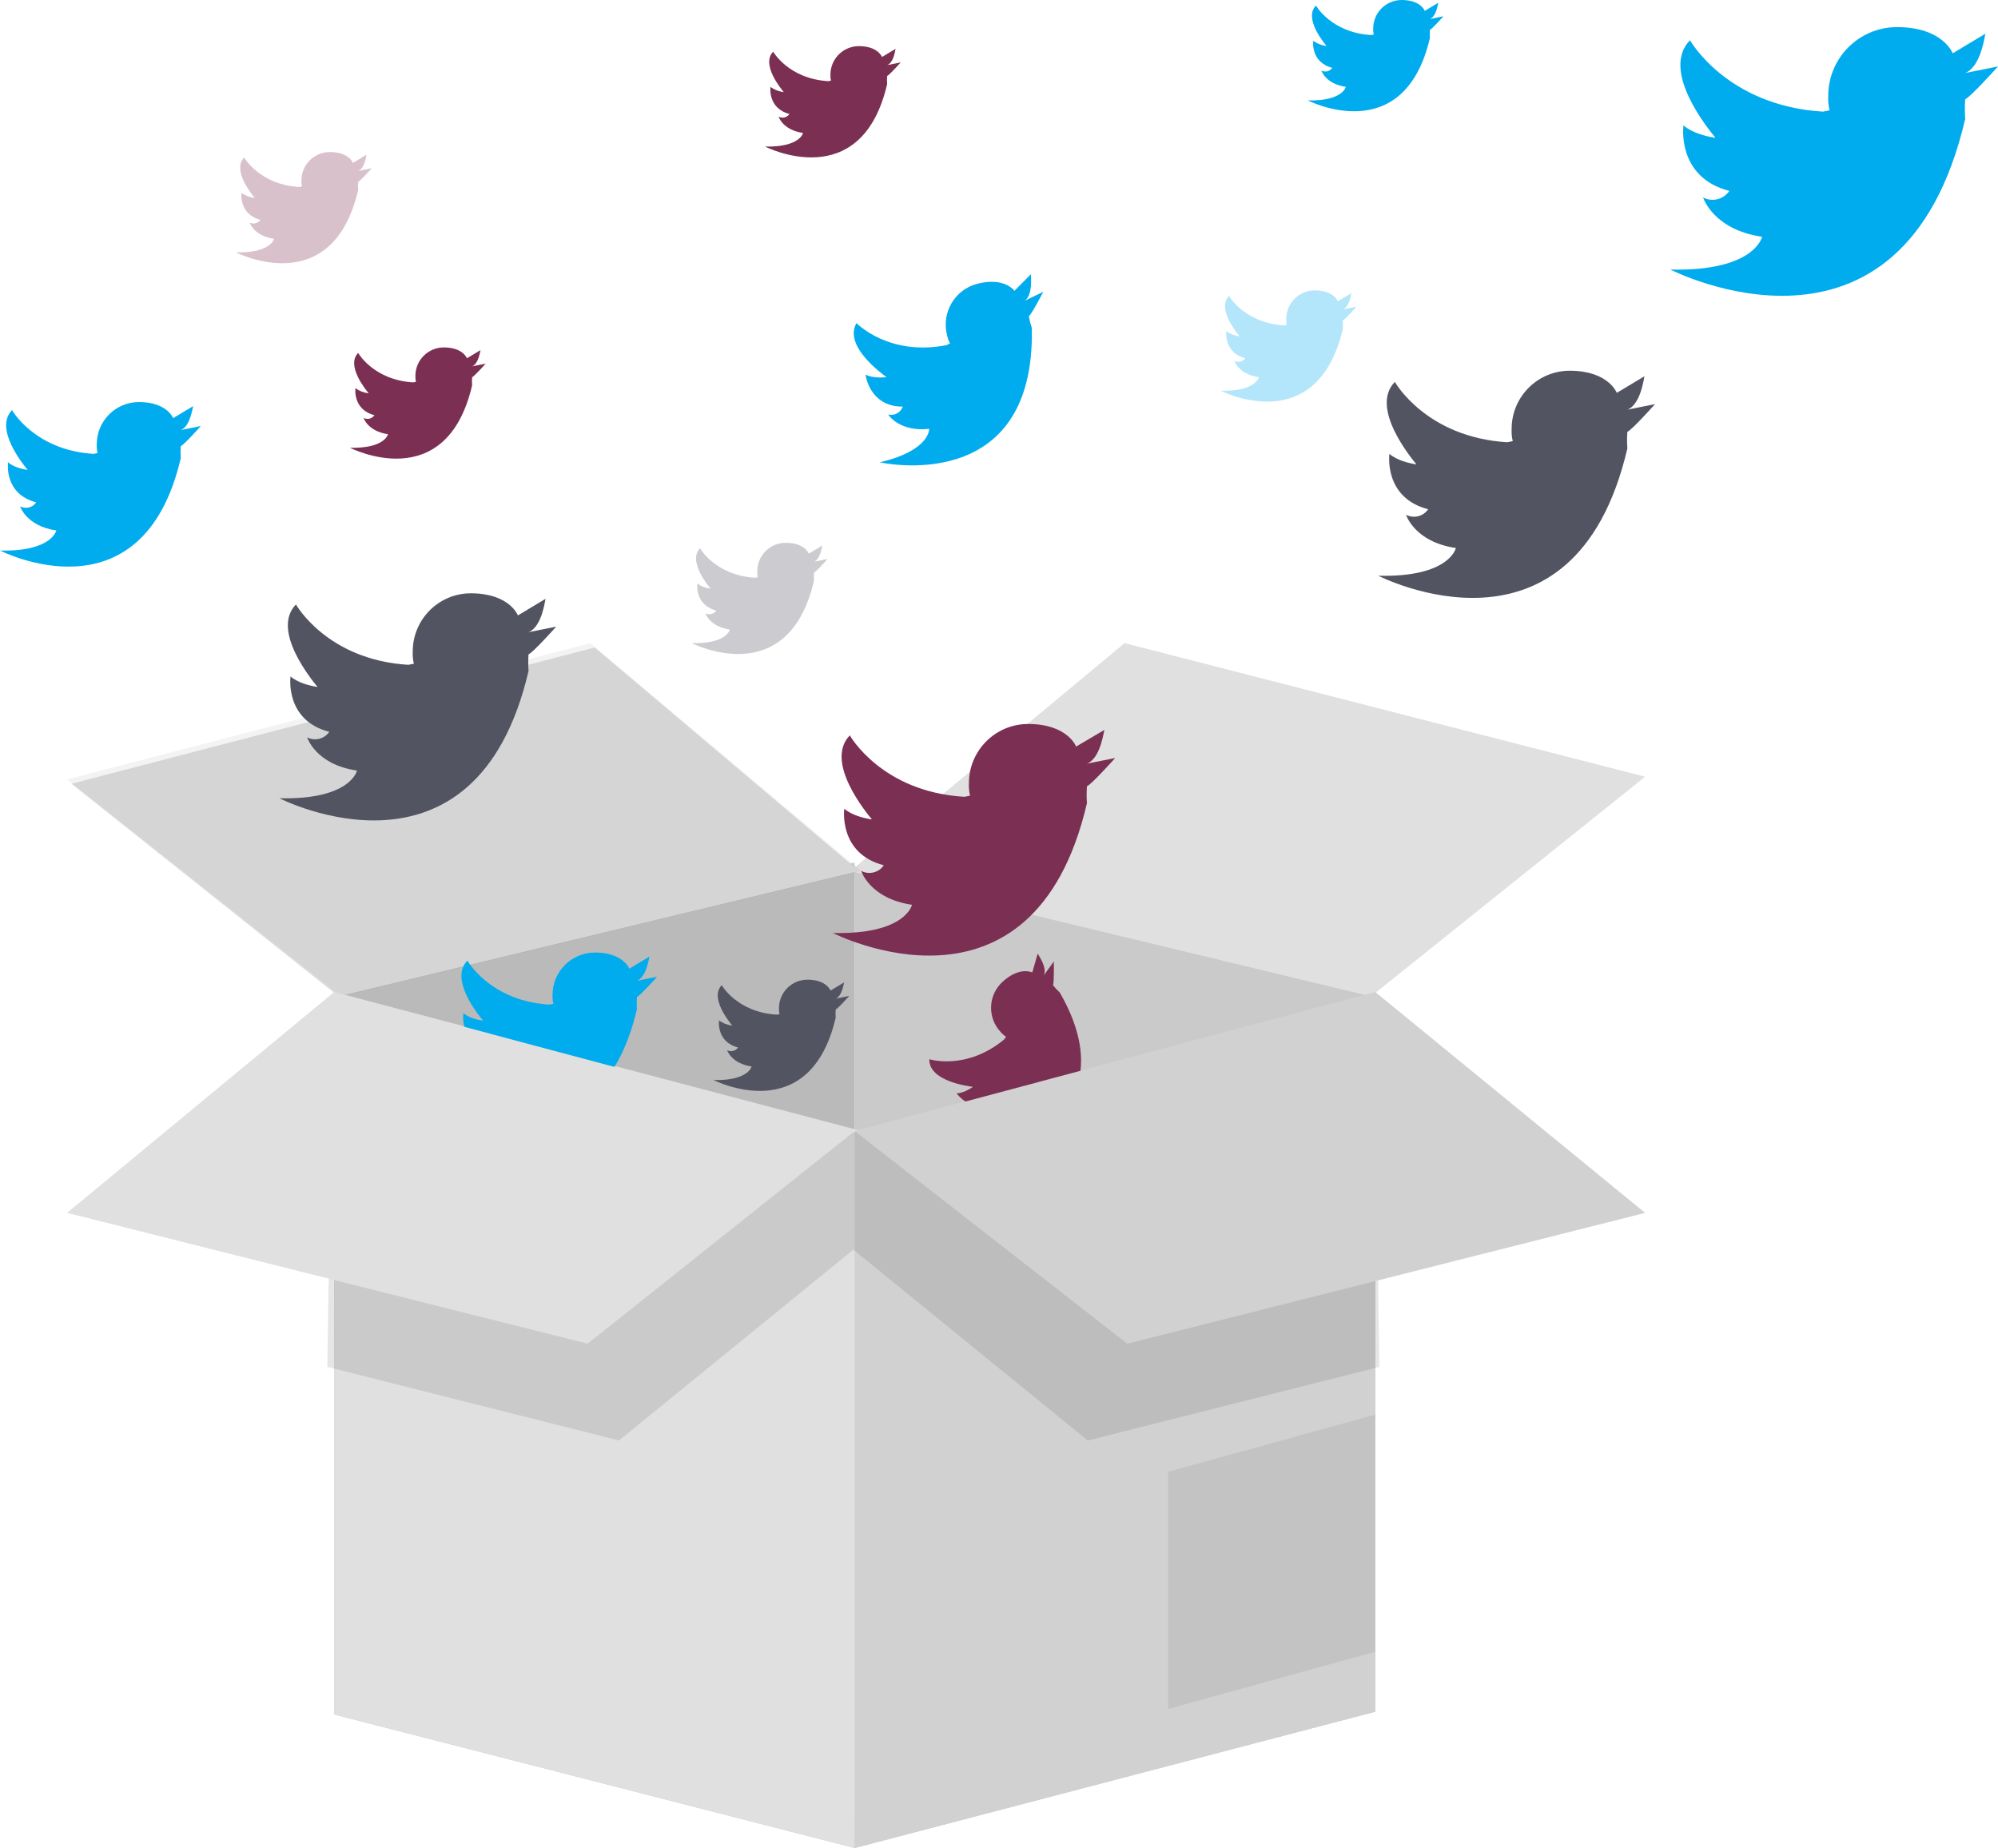
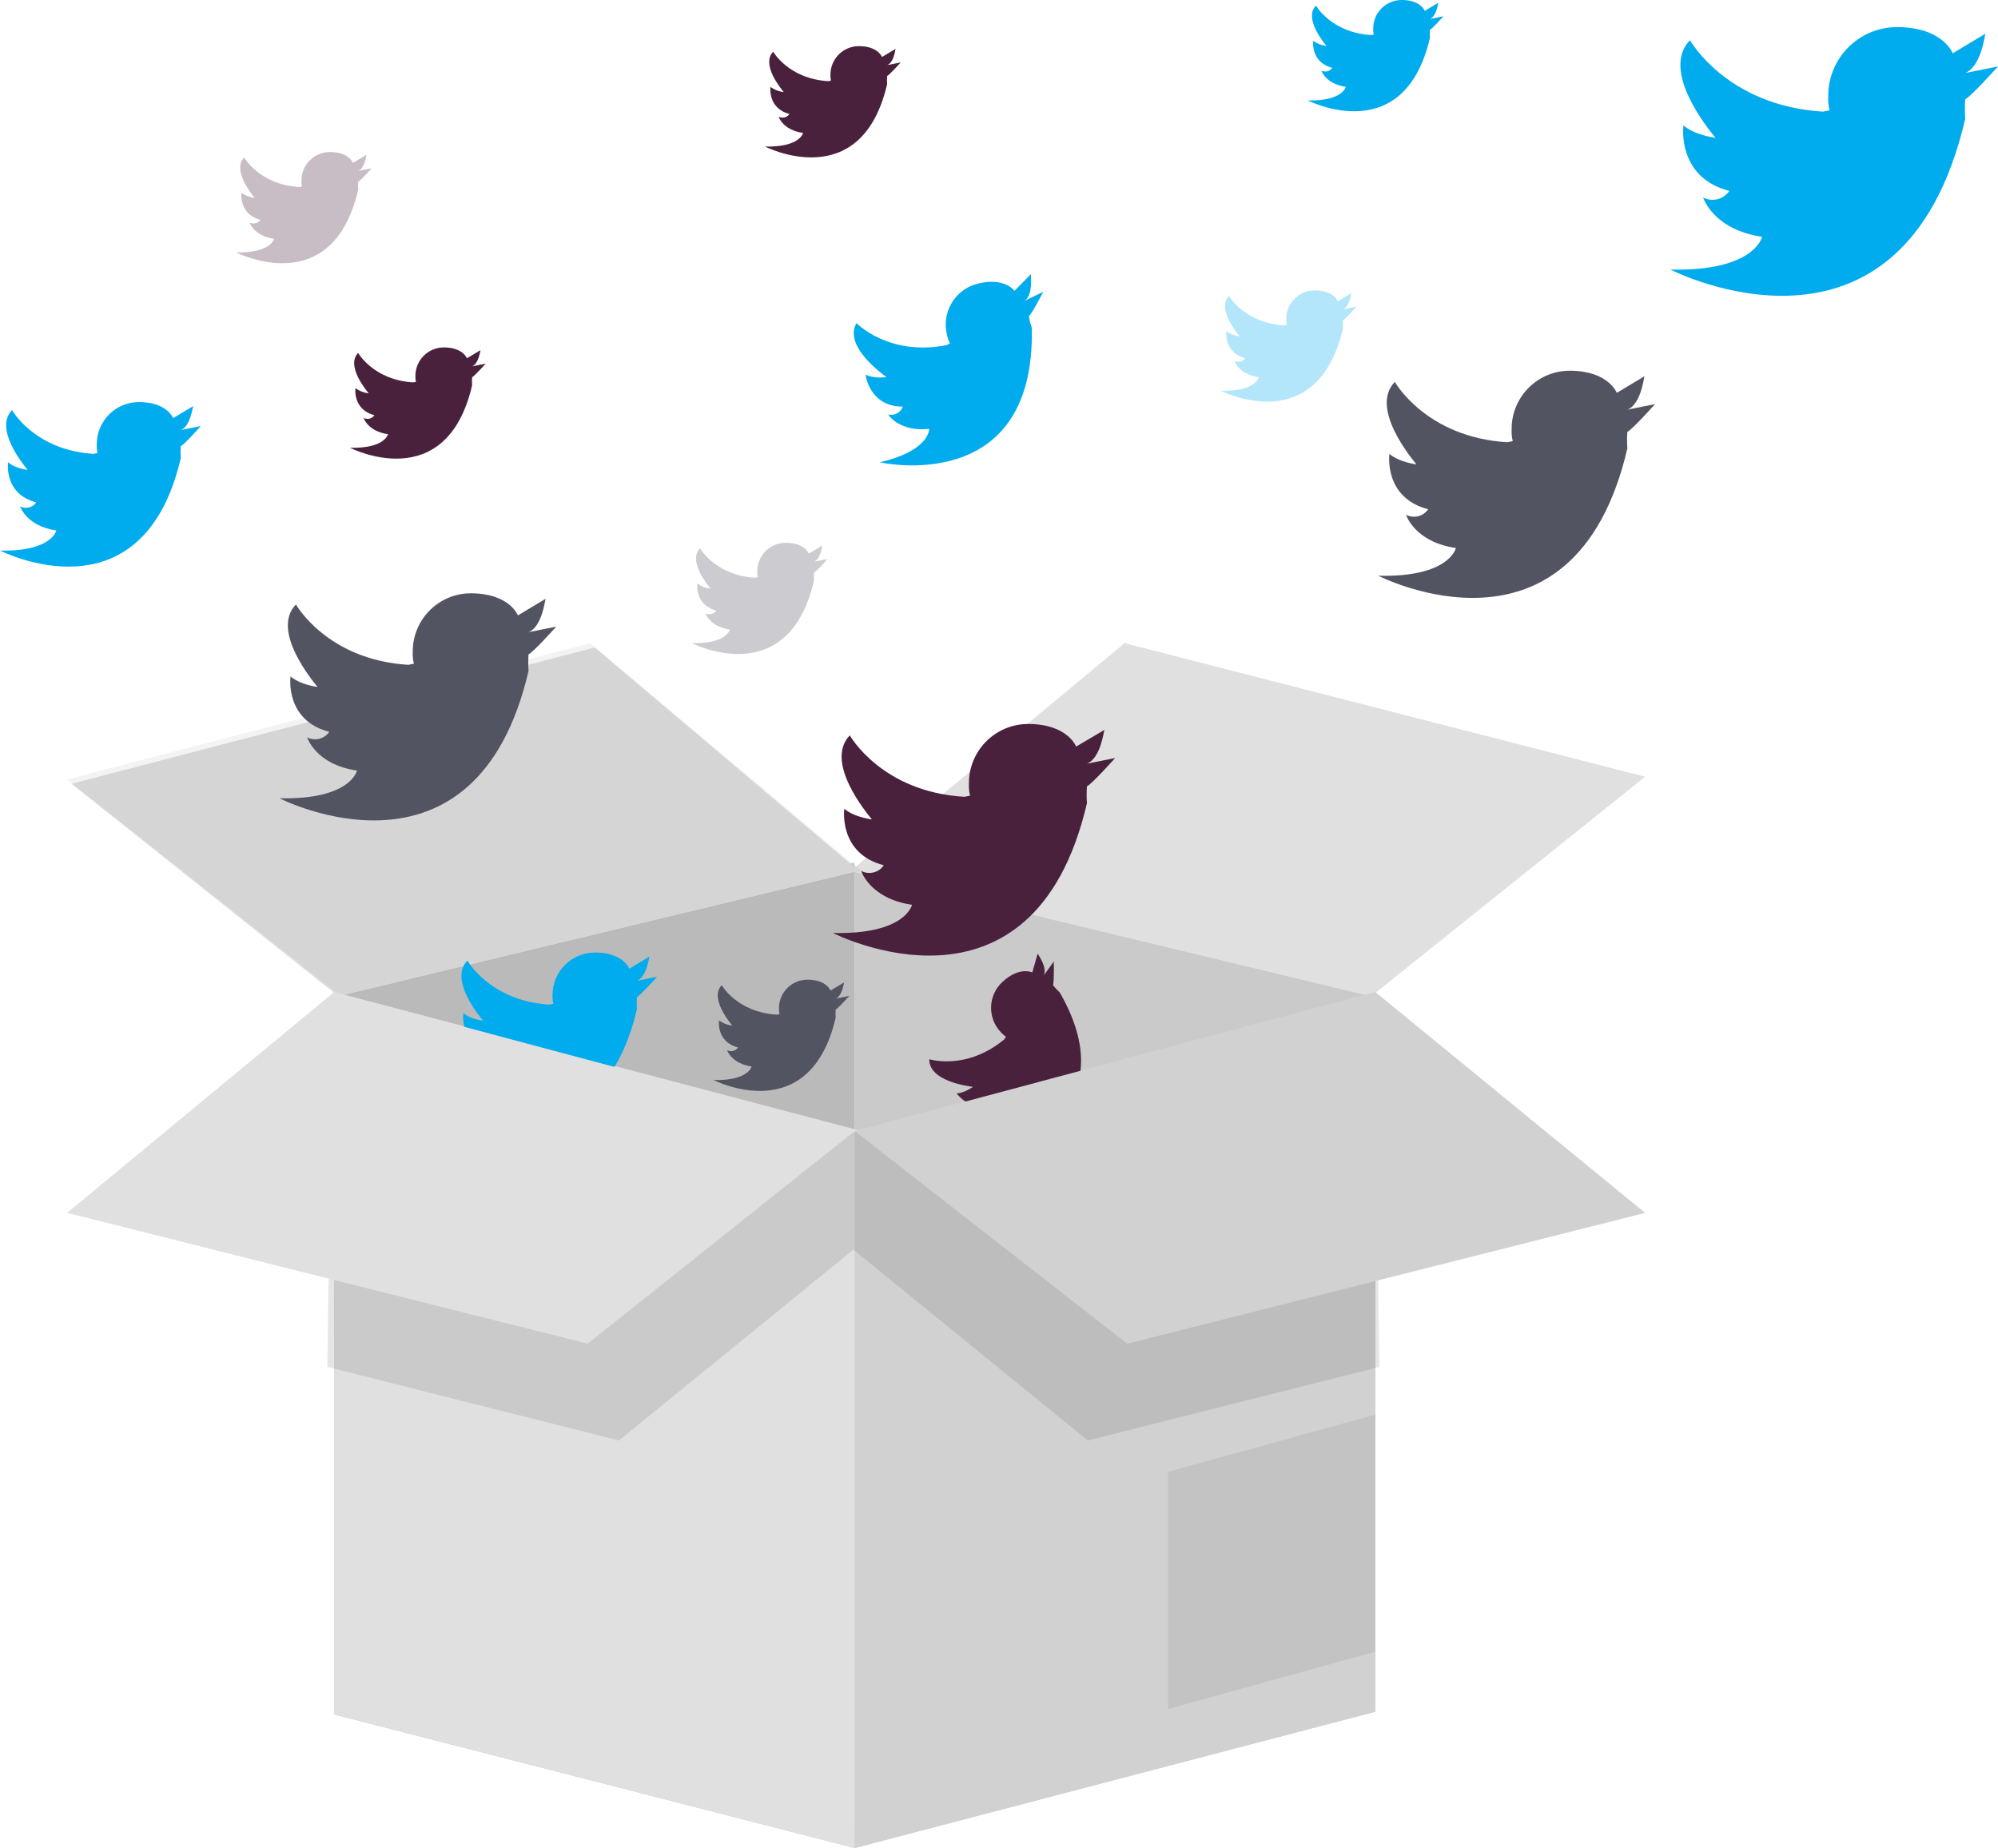
<svg xmlns="http://www.w3.org/2000/svg" id="5315dcf4-9ab7-45f5-a3d8-2e76525705db" data-name="Layer 1" width="813.15" height="752" viewBox="0 0 813.15 752">
  <polygon points="559.73 403.7 347.86 352.67 347.86 752 559.73 696.54 559.73 403.7" fill="#e0e0e0" />
  <polygon points="559.73 403.7 347.86 352.67 347.86 752 559.73 696.54 559.73 403.7" opacity="0.1" />
  <polygon points="135.99 403.7 347.86 352.67 347.86 752 135.99 697.65 135.99 403.7" fill="#e0e0e0" />
  <polygon points="135.99 401.93 347.86 350.91 347.86 752 135.99 697.65 135.99 401.93" opacity="0.17" />
  <polygon points="346.09 354.44 457.68 261.71 669.54 316.07 557.96 405.46 346.09 354.44" fill="#e0e0e0" />
  <polygon points="29.05 318.94 137.76 405.46 349.62 354.44 242.03 263.48 29.05 318.94" fill="#e0e0e0" />
  <polygon points="27.29 317.18 138.64 405.46 350.51 354.44 240.26 261.71 27.29 317.18" opacity="0.05" />
  <polygon points="135.99 403.7 135.99 697.65 347.86 752 350.72 460.27 135.99 403.7" fill="#e0e0e0" />
  <polygon points="559.73 696.54 347.86 752 347.86 460.27 559.73 403.7 559.73 696.54" fill="#e0e0e0" />
  <polygon points="559.73 696.54 347.86 752 347.86 460.27 559.73 403.7 559.73 696.54" opacity="0.07" />
  <polygon points="475.42 598.92 475.42 695.43 559.73 672.13 559.73 575.63 475.42 598.92" opacity="0.07" />
  <polygon points="133.22 556.22 251.91 586.17 347.31 508.52 347.31 460.82 135.44 407.58 133.22 556.22" opacity="0.1" />
  <polygon points="561.39 556.22 442.7 586.17 347.31 508.52 347.31 460.82 559.17 407.58 561.39 556.22" opacity="0.1" />
  <path d="M452.66,473.1l8.21-1.64s-6.9,7.72-8.21,8.21h0a33.05,33.05,0,0,0,0,4.93c-15.77,67.69-73.93,37.79-73.93,37.79,21.19.49,23-8.21,23-8.21-12.32-1.81-14.79-9.86-14.79-9.86a5.08,5.08,0,0,0,6.57-1.64c-13.31-3.45-11.5-16.43-11.5-16.43,2.3,2,5.91,2.79,8.05,3.12-1.48-1.81-14-16.76-6.41-24.48,0,0,9.2,16.43,33.35,17.91l1.64-.33a12.89,12.89,0,0,1-.33-3.61,17.25,17.25,0,0,1,17.25-17.25c11.5,0,14,6.57,14,6.57l8.21-4.93C457.59,463.24,456.77,471.46,452.66,473.1Z" transform="translate(-193.43 -74)" fill="#00aced" />
  <polygon points="135.99 403.7 27.29 493.55 239.15 546.79 347.86 460.27 135.99 403.7" fill="#e0e0e0" />
-   <path d="M618.25,470.91l4.06-5.65s.18,8.6-.34,9.65h0a27.47,27.47,0,0,0,2.79,3c28.77,50.08-23.53,64.86-23.53,64.86,13.16-11.71,9.33-18,9.33-18C602,530.62,596,527.12,596,527.12a4.22,4.22,0,0,0,3.06-4.72c-10,5.44-16.3-3.47-16.3-3.47,2.52-.1,5.18-1.65,6.66-2.66-1.92-.26-18-2.27-17.77-11.25,0,0,14.9,4.77,30.42-8l.81-1.13a10.71,10.71,0,0,1-2.25-2,14.33,14.33,0,0,1,.71-20.26c7-6.52,12.21-3.92,12.21-3.92l2.2-7.65C615.66,462.13,619.81,467.58,618.25,470.91Z" transform="translate(-193.43 -74)" fill="#7b2f52" />
+   <path d="M618.25,470.91l4.06-5.65s.18,8.6-.34,9.65h0a27.47,27.47,0,0,0,2.79,3c28.77,50.08-23.53,64.86-23.53,64.86,13.16-11.71,9.33-18,9.33-18C602,530.62,596,527.12,596,527.12a4.22,4.22,0,0,0,3.06-4.72c-10,5.44-16.3-3.47-16.3-3.47,2.52-.1,5.18-1.65,6.66-2.66-1.92-.26-18-2.27-17.77-11.25,0,0,14.9,4.77,30.42-8l.81-1.13a10.71,10.71,0,0,1-2.25-2,14.33,14.33,0,0,1,.71-20.26c7-6.52,12.21-3.92,12.21-3.92l2.2-7.65C615.66,462.13,619.81,467.58,618.25,470.91Z" transform="translate(-193.43 -74)" fill="#4a213c" />
  <polygon points="559.73 403.7 669.54 493.55 458.78 546.79 347.86 460.27 559.73 403.7" fill="#e0e0e0" />
  <polygon points="559.73 403.7 669.54 493.55 458.78 546.79 347.86 460.27 559.73 403.7" opacity="0.07" />
  <path d="M610.52,196.35l7.51-3.61s-4.74,9.15-5.89,9.95h0a32.88,32.88,0,0,0,1.22,4.75c1.53,69.12-61.9,54.68-61.9,54.68,20.54-4.76,20.13-13.6,20.13-13.6-12.32,1.3-16.68-5.84-16.68-5.84a5,5,0,0,0,5.93-3.21c-13.68,0-15.14-13-15.14-13,2.7,1.33,6.39,1.23,8.53,1-1.87-1.38-17.6-12.7-12.22-22,0,0,12.93,13.56,36.56,9l1.5-.72a12.82,12.82,0,0,1-1.21-3.4,17.16,17.16,0,0,1,12.36-20.89c11.08-2.84,15.08,2.88,15.08,2.88l6.7-6.78C612.83,185.63,614.07,193.75,610.52,196.35Z" transform="translate(-193.43 -74)" fill="#00aced" />
  <path d="M267,249l8.17-1.63s-6.86,7.68-8.17,8.17h0a32.88,32.88,0,0,0,0,4.9c-15.69,67.33-73.54,37.59-73.54,37.59,21.08.49,22.88-8.17,22.88-8.17-12.26-1.8-14.71-9.81-14.71-9.81a5,5,0,0,0,6.54-1.63C194.9,275,196.7,262.12,196.7,262.12c2.29,2,5.88,2.78,8,3.11-1.47-1.8-13.89-16.67-6.37-24.35,0,0,9.15,16.34,33.18,17.81l1.63-.33a12.82,12.82,0,0,1-.33-3.6A17.16,17.16,0,0,1,250,237.61c11.44,0,13.89,6.54,13.89,6.54l8.17-4.9C271.87,239.24,271.06,247.41,267,249Z" transform="translate(-193.43 -74)" fill="#00aced" />
  <path d="M993.24,103.71l13.33-2.67s-11.2,12.53-13.33,13.33h0a53.64,53.64,0,0,0,0,8c-25.6,109.85-120,61.32-120,61.32,34.39.8,37.33-13.33,37.33-13.33-20-2.93-24-16-24-16a8.24,8.24,0,0,0,10.66-2.67c-21.6-5.6-18.66-26.66-18.66-26.66,3.73,3.2,9.6,4.53,13.06,5.07-2.4-2.93-22.66-27.2-10.4-39.73,0,0,14.93,26.66,54.12,29.06l2.67-.53a20.92,20.92,0,0,1-.53-5.87,28,28,0,0,1,28-28c18.66,0,22.66,10.66,22.66,10.66l13.33-8C1001.24,87.71,999.91,101,993.24,103.71Z" transform="translate(-193.43 -74)" fill="#00aced" />
  <path d="M775.38,81.73l5.52-1.1s-4.64,5.19-5.52,5.52h0a22.21,22.21,0,0,0,0,3.31c-10.6,45.5-49.69,25.4-49.69,25.4,14.25.33,15.46-5.52,15.46-5.52-8.28-1.21-9.94-6.63-9.94-6.63a3.41,3.41,0,0,0,4.42-1.1c-8.94-2.32-7.73-11-7.73-11a11.48,11.48,0,0,0,5.41,2.1c-1-1.21-9.39-11.26-4.31-16.45,0,0,6.18,11,22.42,12l1.1-.22a8.66,8.66,0,0,1-.22-2.43A11.59,11.59,0,0,1,763.9,74c7.73,0,9.39,4.42,9.39,4.42l5.52-3.31C778.69,75.1,778.14,80.63,775.38,81.73Z" transform="translate(-193.43 -74)" fill="#00aced" />
  <path d="M524.71,302.58l5.52-1.1s-4.64,5.19-5.52,5.52h0a22.21,22.21,0,0,0,0,3.31c-10.6,45.5-49.69,25.4-49.69,25.4,14.25.33,15.46-5.52,15.46-5.52-8.28-1.21-9.94-6.63-9.94-6.63a3.41,3.41,0,0,0,4.42-1.1c-8.94-2.32-7.73-11-7.73-11a11.48,11.48,0,0,0,5.41,2.1c-1-1.21-9.39-11.26-4.31-16.45,0,0,6.18,11,22.42,12l1.1-.22a8.66,8.66,0,0,1-.22-2.43,11.59,11.59,0,0,1,11.59-11.59c7.73,0,9.39,4.42,9.39,4.42l5.52-3.31C528,296,527.47,301.48,524.71,302.58Z" transform="translate(-193.43 -74)" fill="#535461" opacity="0.3" />
  <path d="M740,199.89l5.52-1.1S740.93,204,740,204.3h0a22.21,22.21,0,0,0,0,3.31c-10.6,45.5-49.69,25.4-49.69,25.4,14.25.33,15.46-5.52,15.46-5.52-8.28-1.21-9.94-6.63-9.94-6.63a3.41,3.41,0,0,0,4.42-1.1c-8.94-2.32-7.73-11-7.73-11a11.48,11.48,0,0,0,5.41,2.1c-1-1.21-9.39-11.26-4.31-16.45,0,0,6.18,11,22.42,12l1.1-.22a8.66,8.66,0,0,1-.22-2.43,11.59,11.59,0,0,1,11.59-11.59c7.73,0,9.39,4.42,9.39,4.42l5.52-3.31C743.36,193.26,742.8,198.78,740,199.89Z" transform="translate(-193.43 -74)" fill="#00aced" opacity="0.3" />
-   <path d="M635.8,384.76l11.48-2.3s-9.65,10.8-11.48,11.48h0a46.21,46.21,0,0,0,0,6.89c-22.05,94.63-103.36,52.83-103.36,52.83,29.63.69,32.16-11.48,32.16-11.48-17.23-2.53-20.67-13.78-20.67-13.78a7.1,7.1,0,0,0,9.19-2.3c-18.6-4.82-16.08-23-16.08-23,3.22,2.76,8.27,3.9,11.25,4.36-2.07-2.53-19.52-23.43-9-34.22,0,0,12.86,23,46.63,25l2.3-.46a18,18,0,0,1-.46-5.05,24.11,24.11,0,0,1,24.12-24.12c16.08,0,19.52,9.19,19.52,9.19L642.92,371C642.69,371,641.54,382.47,635.8,384.76Z" transform="translate(-193.43 -74)" fill="#7b2f52" />
-   <path d="M554.52,100.5,560,99.4s-4.64,5.19-5.52,5.52h0a22.21,22.21,0,0,0,0,3.31c-10.6,45.5-49.69,25.4-49.69,25.4,14.25.33,15.46-5.52,15.46-5.52-8.28-1.21-9.94-6.63-9.94-6.63a3.41,3.41,0,0,0,4.42-1.1c-8.94-2.32-7.73-11-7.73-11a11.48,11.48,0,0,0,5.41,2.1c-1-1.21-9.39-11.26-4.31-16.45,0,0,6.18,11,22.42,12l1.1-.22a8.66,8.66,0,0,1-.22-2.43A11.59,11.59,0,0,1,543,92.77c7.73,0,9.39,4.42,9.39,4.42l5.52-3.31C557.84,93.88,557.29,99.4,554.52,100.5Z" transform="translate(-193.43 -74)" fill="#7b2f52" />
-   <path d="M385.57,223.08l5.52-1.1s-4.64,5.19-5.52,5.52h0a22.21,22.21,0,0,0,0,3.31c-10.6,45.5-49.69,25.4-49.69,25.4,14.25.33,15.46-5.52,15.46-5.52-8.28-1.21-9.94-6.63-9.94-6.63a3.41,3.41,0,0,0,4.42-1.1c-8.94-2.32-7.73-11-7.73-11a11.48,11.48,0,0,0,5.41,2.1c-1-1.21-9.39-11.26-4.31-16.45,0,0,6.18,11,22.42,12l1.1-.22a8.66,8.66,0,0,1-.22-2.43,11.59,11.59,0,0,1,11.59-11.59c7.73,0,9.39,4.42,9.39,4.42l5.52-3.31C388.88,216.45,388.33,222,385.57,223.08Z" transform="translate(-193.43 -74)" fill="#7b2f52" />
-   <path d="M339.19,143.57l5.52-1.1s-4.64,5.19-5.52,5.52h0a22.21,22.21,0,0,0,0,3.31c-10.6,45.5-49.69,25.4-49.69,25.4,14.25.33,15.46-5.52,15.46-5.52-8.28-1.21-9.94-6.63-9.94-6.63a3.41,3.41,0,0,0,4.42-1.1c-8.94-2.32-7.73-11-7.73-11a11.48,11.48,0,0,0,5.41,2.1c-1-1.21-9.39-11.26-4.31-16.45,0,0,6.18,11,22.42,12l1.1-.22a8.66,8.66,0,0,1-.22-2.43,11.59,11.59,0,0,1,11.59-11.59c7.73,0,9.39,4.42,9.39,4.42l5.52-3.31C342.5,136.94,342,142.47,339.19,143.57Z" transform="translate(-193.43 -74)" fill="#7b2f52" opacity="0.3" />
+   <path d="M635.8,384.76l11.48-2.3s-9.65,10.8-11.48,11.48h0a46.21,46.21,0,0,0,0,6.89c-22.05,94.63-103.36,52.83-103.36,52.83,29.63.69,32.16-11.48,32.16-11.48-17.23-2.53-20.67-13.78-20.67-13.78a7.1,7.1,0,0,0,9.19-2.3c-18.6-4.82-16.08-23-16.08-23,3.22,2.76,8.27,3.9,11.25,4.36-2.07-2.53-19.52-23.43-9-34.22,0,0,12.86,23,46.63,25l2.3-.46a18,18,0,0,1-.46-5.05,24.11,24.11,0,0,1,24.12-24.12c16.08,0,19.52,9.19,19.52,9.19L642.92,371C642.69,371,641.54,382.47,635.8,384.76Z" transform="translate(-193.43 -74)" fill="#4a213c" />
+   <path d="M554.52,100.5,560,99.4s-4.64,5.19-5.52,5.52h0a22.21,22.21,0,0,0,0,3.31c-10.6,45.5-49.69,25.4-49.69,25.4,14.25.33,15.46-5.52,15.46-5.52-8.28-1.21-9.94-6.63-9.94-6.63a3.41,3.41,0,0,0,4.42-1.1c-8.94-2.32-7.73-11-7.73-11a11.48,11.48,0,0,0,5.41,2.1c-1-1.21-9.39-11.26-4.31-16.45,0,0,6.18,11,22.42,12l1.1-.22a8.66,8.66,0,0,1-.22-2.43A11.59,11.59,0,0,1,543,92.77c7.73,0,9.39,4.42,9.39,4.42l5.52-3.31C557.84,93.88,557.29,99.4,554.52,100.5Z" transform="translate(-193.43 -74)" fill="#4a213c" />
+   <path d="M385.57,223.08l5.52-1.1s-4.64,5.19-5.52,5.52h0a22.21,22.21,0,0,0,0,3.31c-10.6,45.5-49.69,25.4-49.69,25.4,14.25.33,15.46-5.52,15.46-5.52-8.28-1.21-9.94-6.63-9.94-6.63a3.41,3.41,0,0,0,4.42-1.1c-8.94-2.32-7.73-11-7.73-11a11.48,11.48,0,0,0,5.41,2.1c-1-1.21-9.39-11.26-4.31-16.45,0,0,6.18,11,22.42,12l1.1-.22a8.66,8.66,0,0,1-.22-2.43,11.59,11.59,0,0,1,11.59-11.59c7.73,0,9.39,4.42,9.39,4.42l5.52-3.31C388.88,216.45,388.33,222,385.57,223.08Z" transform="translate(-193.43 -74)" fill="#4a213c" />
+   <path d="M339.19,143.57l5.52-1.1s-4.64,5.19-5.52,5.52h0a22.21,22.21,0,0,0,0,3.31c-10.6,45.5-49.69,25.4-49.69,25.4,14.25.33,15.46-5.52,15.46-5.52-8.28-1.21-9.94-6.63-9.94-6.63a3.41,3.41,0,0,0,4.42-1.1c-8.94-2.32-7.73-11-7.73-11a11.48,11.48,0,0,0,5.41,2.1c-1-1.21-9.39-11.26-4.31-16.45,0,0,6.18,11,22.42,12l1.1-.22a8.66,8.66,0,0,1-.22-2.43,11.59,11.59,0,0,1,11.59-11.59c7.73,0,9.39,4.42,9.39,4.42l5.52-3.31C342.5,136.94,342,142.47,339.19,143.57Z" transform="translate(-193.43 -74)" fill="#4a213c" opacity="0.3" />
  <path d="M533.54,480.37l5.52-1.1s-4.64,5.19-5.52,5.52h0a22.21,22.21,0,0,0,0,3.31c-10.6,45.5-49.69,25.4-49.69,25.4,14.25.33,15.46-5.52,15.46-5.52-8.28-1.21-9.94-6.63-9.94-6.63a3.41,3.41,0,0,0,4.42-1.1c-8.94-2.32-7.73-11-7.73-11a11.48,11.48,0,0,0,5.41,2.1c-1-1.21-9.39-11.26-4.31-16.45,0,0,6.18,11,22.42,12l1.1-.22a8.66,8.66,0,0,1-.22-2.43,11.59,11.59,0,0,1,11.59-11.59c7.73,0,9.39,4.42,9.39,4.42l5.52-3.31C536.86,473.75,536.3,479.27,533.54,480.37Z" transform="translate(-193.43 -74)" fill="#535461" />
  <path d="M855.77,240.7,867,238.45s-9.46,10.59-11.26,11.26h0a45.32,45.32,0,0,0,0,6.76c-21.63,92.81-101.37,51.81-101.37,51.81C783.46,309,785.94,297,785.94,297c-16.9-2.48-20.27-13.52-20.27-13.52a7,7,0,0,0,9-2.25c-18.25-4.73-15.77-22.53-15.77-22.53,3.15,2.7,8.11,3.83,11,4.28-2-2.48-19.15-23-8.79-33.57,0,0,12.62,22.53,45.73,24.55l2.25-.45a17.67,17.67,0,0,1-.45-5,23.65,23.65,0,0,1,23.65-23.65c15.77,0,19.15,9,19.15,9l11.26-6.76C862.53,227.18,861.4,238.45,855.77,240.7Z" transform="translate(-193.43 -74)" fill="#535461" />
  <path d="M408.54,331.25,419.8,329s-9.46,10.59-11.26,11.26h0a45.32,45.32,0,0,0,0,6.76c-21.63,92.81-101.37,51.81-101.37,51.81,29.06.68,31.54-11.26,31.54-11.26-16.9-2.48-20.27-13.52-20.27-13.52a7,7,0,0,0,9-2.25c-18.25-4.73-15.77-22.53-15.77-22.53,3.15,2.7,8.11,3.83,11,4.28-2-2.48-19.15-23-8.79-33.57,0,0,12.62,22.53,45.73,24.55l2.25-.45a17.67,17.67,0,0,1-.45-5,23.65,23.65,0,0,1,23.65-23.65c15.77,0,19.15,9,19.15,9l11.26-6.76C415.3,317.73,414.17,329,408.54,331.25Z" transform="translate(-193.43 -74)" fill="#535461" />
</svg>
